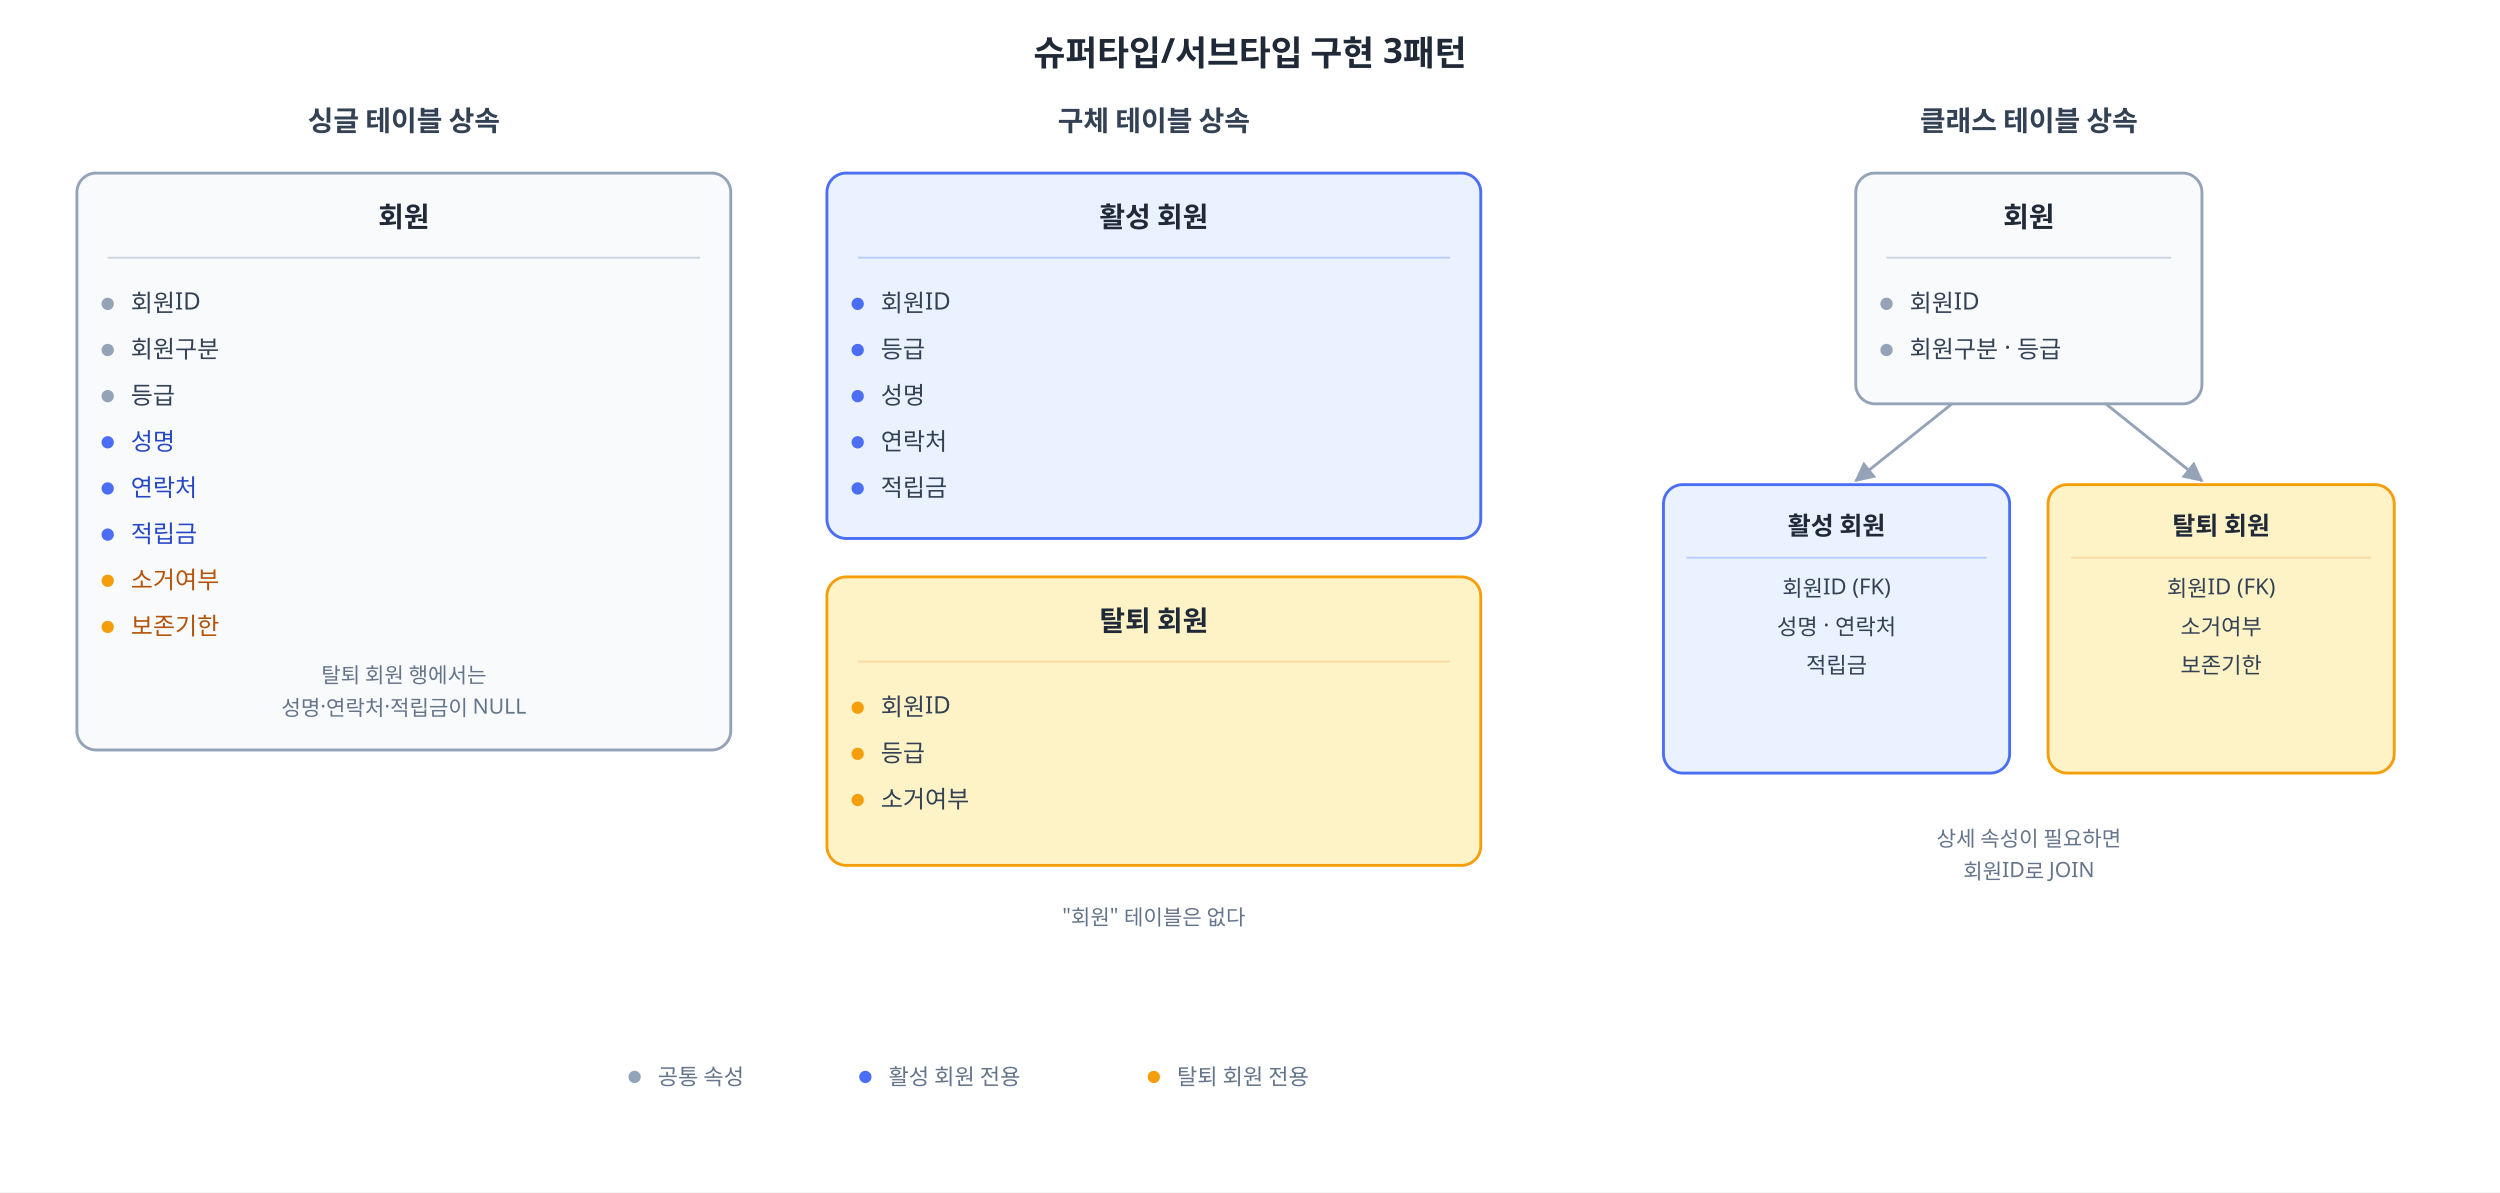
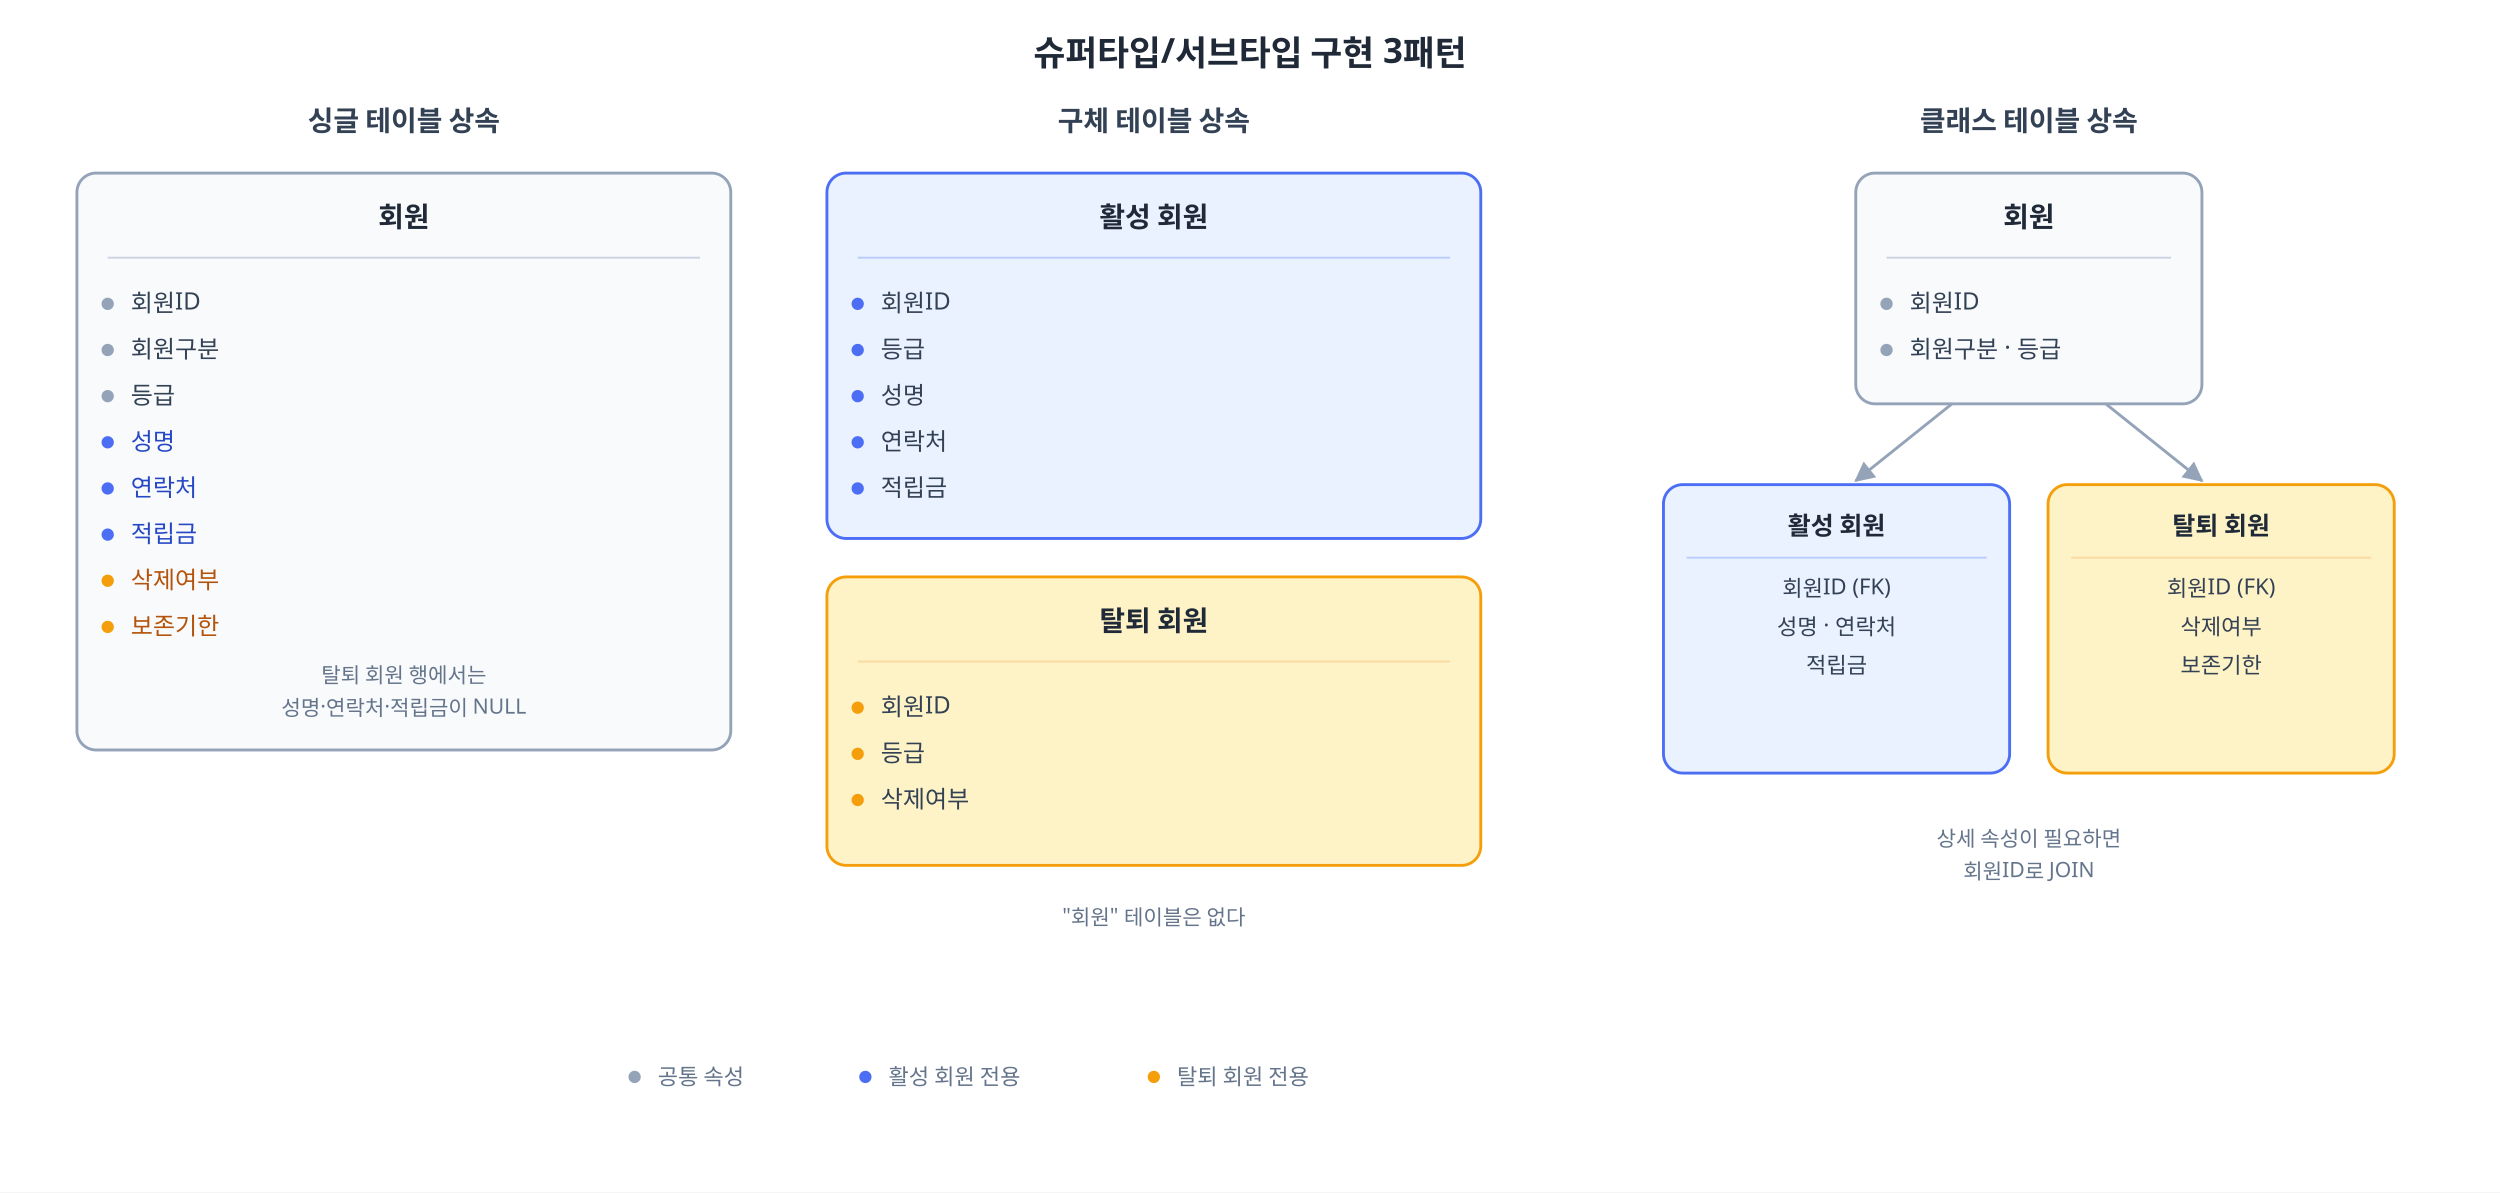
<svg xmlns="http://www.w3.org/2000/svg" viewBox="0 0 1300 620" font-family="'Pretendard','Apple SD Gothic Neo','Malgun Gothic',sans-serif">
  <defs>
    <marker id="arrowC" viewBox="0 0 10 10" refX="9" refY="5" markerWidth="7" markerHeight="7" orient="auto-start-reverse">
      <path d="M0,0 L10,5 L0,10 z" fill="#94A3B8" />
    </marker>
  </defs>
  <rect x="0" y="0" width="1300" height="620" fill="#FFFFFF" />
  <text x="650" y="34" text-anchor="middle" font-size="18" font-weight="700" fill="#1F2937">슈퍼타입/서브타입 구현 3패턴</text>
  <text x="210" y="68" text-anchor="middle" font-size="14.5" font-weight="700" fill="#334155">싱글 테이블 상속</text>
  <text x="600" y="68" text-anchor="middle" font-size="14.5" font-weight="700" fill="#334155">구체 테이블 상속</text>
  <text x="1055" y="68" text-anchor="middle" font-size="14.5" font-weight="700" fill="#334155">클래스 테이블 상속</text>
  <rect x="40" y="90" width="340" height="300" rx="10" fill="#F8FAFC" stroke="#94A3B8" stroke-width="1.5" />
  <text x="210" y="118" text-anchor="middle" font-size="14.5" font-weight="700" fill="#1F2937">회원</text>
  <line x1="56" y1="134" x2="364" y2="134" stroke="#CBD5E1" stroke-width="1" />
  <circle cx="56" cy="158" r="3.2" fill="#94A3B8" />
  <text x="68" y="162" font-size="12.5" fill="#334155">회원ID</text>
  <circle cx="56" cy="182" r="3.2" fill="#94A3B8" />
  <text x="68" y="186" font-size="12.5" fill="#334155">회원구분</text>
  <circle cx="56" cy="206" r="3.2" fill="#94A3B8" />
  <text x="68" y="210" font-size="12.5" fill="#334155">등급</text>
  <circle cx="56" cy="230" r="3.2" fill="#4C6EF5" />
  <text x="68" y="234" font-size="12.5" fill="#2748C4">성명</text>
  <circle cx="56" cy="254" r="3.2" fill="#4C6EF5" />
  <text x="68" y="258" font-size="12.5" fill="#2748C4">연락처</text>
  <circle cx="56" cy="278" r="3.2" fill="#4C6EF5" />
  <text x="68" y="282" font-size="12.5" fill="#2748C4">적립금</text>
  <circle cx="56" cy="302" r="3.2" fill="#F59E0B" />
-   <text x="68" y="306" font-size="12.5" fill="#B45309">소거여부</text>
+   <text x="68" y="306" font-size="12.5" fill="#B45309">삭제여부</text>
  <circle cx="56" cy="326" r="3.2" fill="#F59E0B" />
  <text x="68" y="330" font-size="12.5" fill="#B45309">보존기한</text>
  <text x="210" y="355" text-anchor="middle" font-size="11" fill="#64748B">탈퇴 회원 행에서는</text>
  <text x="210" y="372" text-anchor="middle" font-size="11" fill="#64748B">성명·연락처·적립금이 NULL</text>
  <rect x="430" y="90" width="340" height="190" rx="10" fill="#EAF2FF" stroke="#4C6EF5" stroke-width="1.5" />
  <text x="600" y="118" text-anchor="middle" font-size="14.5" font-weight="700" fill="#1F2937">활성 회원</text>
  <line x1="446" y1="134" x2="754" y2="134" stroke="#B9CCFB" stroke-width="1" />
  <circle cx="446" cy="158" r="3.2" fill="#4C6EF5" />
  <text x="458" y="162" font-size="12.5" fill="#334155">회원ID</text>
  <circle cx="446" cy="182" r="3.2" fill="#4C6EF5" />
  <text x="458" y="186" font-size="12.5" fill="#334155">등급</text>
  <circle cx="446" cy="206" r="3.2" fill="#4C6EF5" />
  <text x="458" y="210" font-size="12.5" fill="#334155">성명</text>
  <circle cx="446" cy="230" r="3.2" fill="#4C6EF5" />
  <text x="458" y="234" font-size="12.5" fill="#334155">연락처</text>
  <circle cx="446" cy="254" r="3.2" fill="#4C6EF5" />
  <text x="458" y="258" font-size="12.5" fill="#334155">적립금</text>
  <rect x="430" y="300" width="340" height="150" rx="10" fill="#FEF3C7" stroke="#F59E0B" stroke-width="1.5" />
  <text x="600" y="328" text-anchor="middle" font-size="14.5" font-weight="700" fill="#1F2937">탈퇴 회원</text>
  <line x1="446" y1="344" x2="754" y2="344" stroke="#FCD9A0" stroke-width="1" />
  <circle cx="446" cy="368" r="3.2" fill="#F59E0B" />
  <text x="458" y="372" font-size="12.5" fill="#334155">회원ID</text>
  <circle cx="446" cy="392" r="3.2" fill="#F59E0B" />
  <text x="458" y="396" font-size="12.5" fill="#334155">등급</text>
  <circle cx="446" cy="416" r="3.2" fill="#F59E0B" />
-   <text x="458" y="420" font-size="12.5" fill="#334155">소거여부</text>
+   <text x="458" y="420" font-size="12.5" fill="#334155">삭제여부</text>
  <text x="600" y="480" text-anchor="middle" font-size="11" fill="#64748B">"회원" 테이블은 없다</text>
  <rect x="965" y="90" width="180" height="120" rx="10" fill="#F8FAFC" stroke="#94A3B8" stroke-width="1.5" />
  <text x="1055" y="118" text-anchor="middle" font-size="14.5" font-weight="700" fill="#1F2937">회원</text>
  <line x1="981" y1="134" x2="1129" y2="134" stroke="#CBD5E1" stroke-width="1" />
  <circle cx="981" cy="158" r="3.2" fill="#94A3B8" />
  <text x="993" y="162" font-size="12.5" fill="#334155">회원ID</text>
  <circle cx="981" cy="182" r="3.2" fill="#94A3B8" />
  <text x="993" y="186" font-size="12.5" fill="#334155">회원구분 · 등급</text>
  <line x1="1015" y1="210" x2="965" y2="250" stroke="#94A3B8" stroke-width="1.5" marker-end="url(#arrowC)" />
  <line x1="1095" y1="210" x2="1145" y2="250" stroke="#94A3B8" stroke-width="1.5" marker-end="url(#arrowC)" />
  <rect x="865" y="252" width="180" height="150" rx="10" fill="#EAF2FF" stroke="#4C6EF5" stroke-width="1.5" />
  <text x="955" y="278" text-anchor="middle" font-size="13" font-weight="700" fill="#1F2937">활성 회원</text>
  <line x1="877" y1="290" x2="1033" y2="290" stroke="#B9CCFB" stroke-width="1" />
  <text x="955" y="310" text-anchor="middle" font-size="11.5" fill="#334155">회원ID (FK)</text>
  <text x="955" y="330" text-anchor="middle" font-size="11.5" fill="#334155">성명 · 연락처</text>
  <text x="955" y="350" text-anchor="middle" font-size="11.5" fill="#334155">적립금</text>
  <rect x="1065" y="252" width="180" height="150" rx="10" fill="#FEF3C7" stroke="#F59E0B" stroke-width="1.5" />
  <text x="1155" y="278" text-anchor="middle" font-size="13" font-weight="700" fill="#1F2937">탈퇴 회원</text>
  <line x1="1077" y1="290" x2="1233" y2="290" stroke="#FCD9A0" stroke-width="1" />
  <text x="1155" y="310" text-anchor="middle" font-size="11.5" fill="#334155">회원ID (FK)</text>
-   <text x="1155" y="330" text-anchor="middle" font-size="11.5" fill="#334155">소거여부</text>
+   <text x="1155" y="330" text-anchor="middle" font-size="11.5" fill="#334155">삭제여부</text>
  <text x="1155" y="350" text-anchor="middle" font-size="11.5" fill="#334155">보존기한</text>
  <text x="1055" y="440" text-anchor="middle" font-size="11" fill="#64748B">상세 속성이 필요하면</text>
  <text x="1055" y="457" text-anchor="middle" font-size="11" fill="#64748B">회원ID로 JOIN</text>
  <circle cx="330" cy="560" r="3.2" fill="#94A3B8" />
  <text x="342" y="564" font-size="11.5" fill="#64748B">공통 속성</text>
  <circle cx="450" cy="560" r="3.2" fill="#4C6EF5" />
  <text x="462" y="564" font-size="11.5" fill="#64748B">활성 회원 전용</text>
  <circle cx="600" cy="560" r="3.2" fill="#F59E0B" />
  <text x="612" y="564" font-size="11.5" fill="#64748B">탈퇴 회원 전용</text>
</svg>
